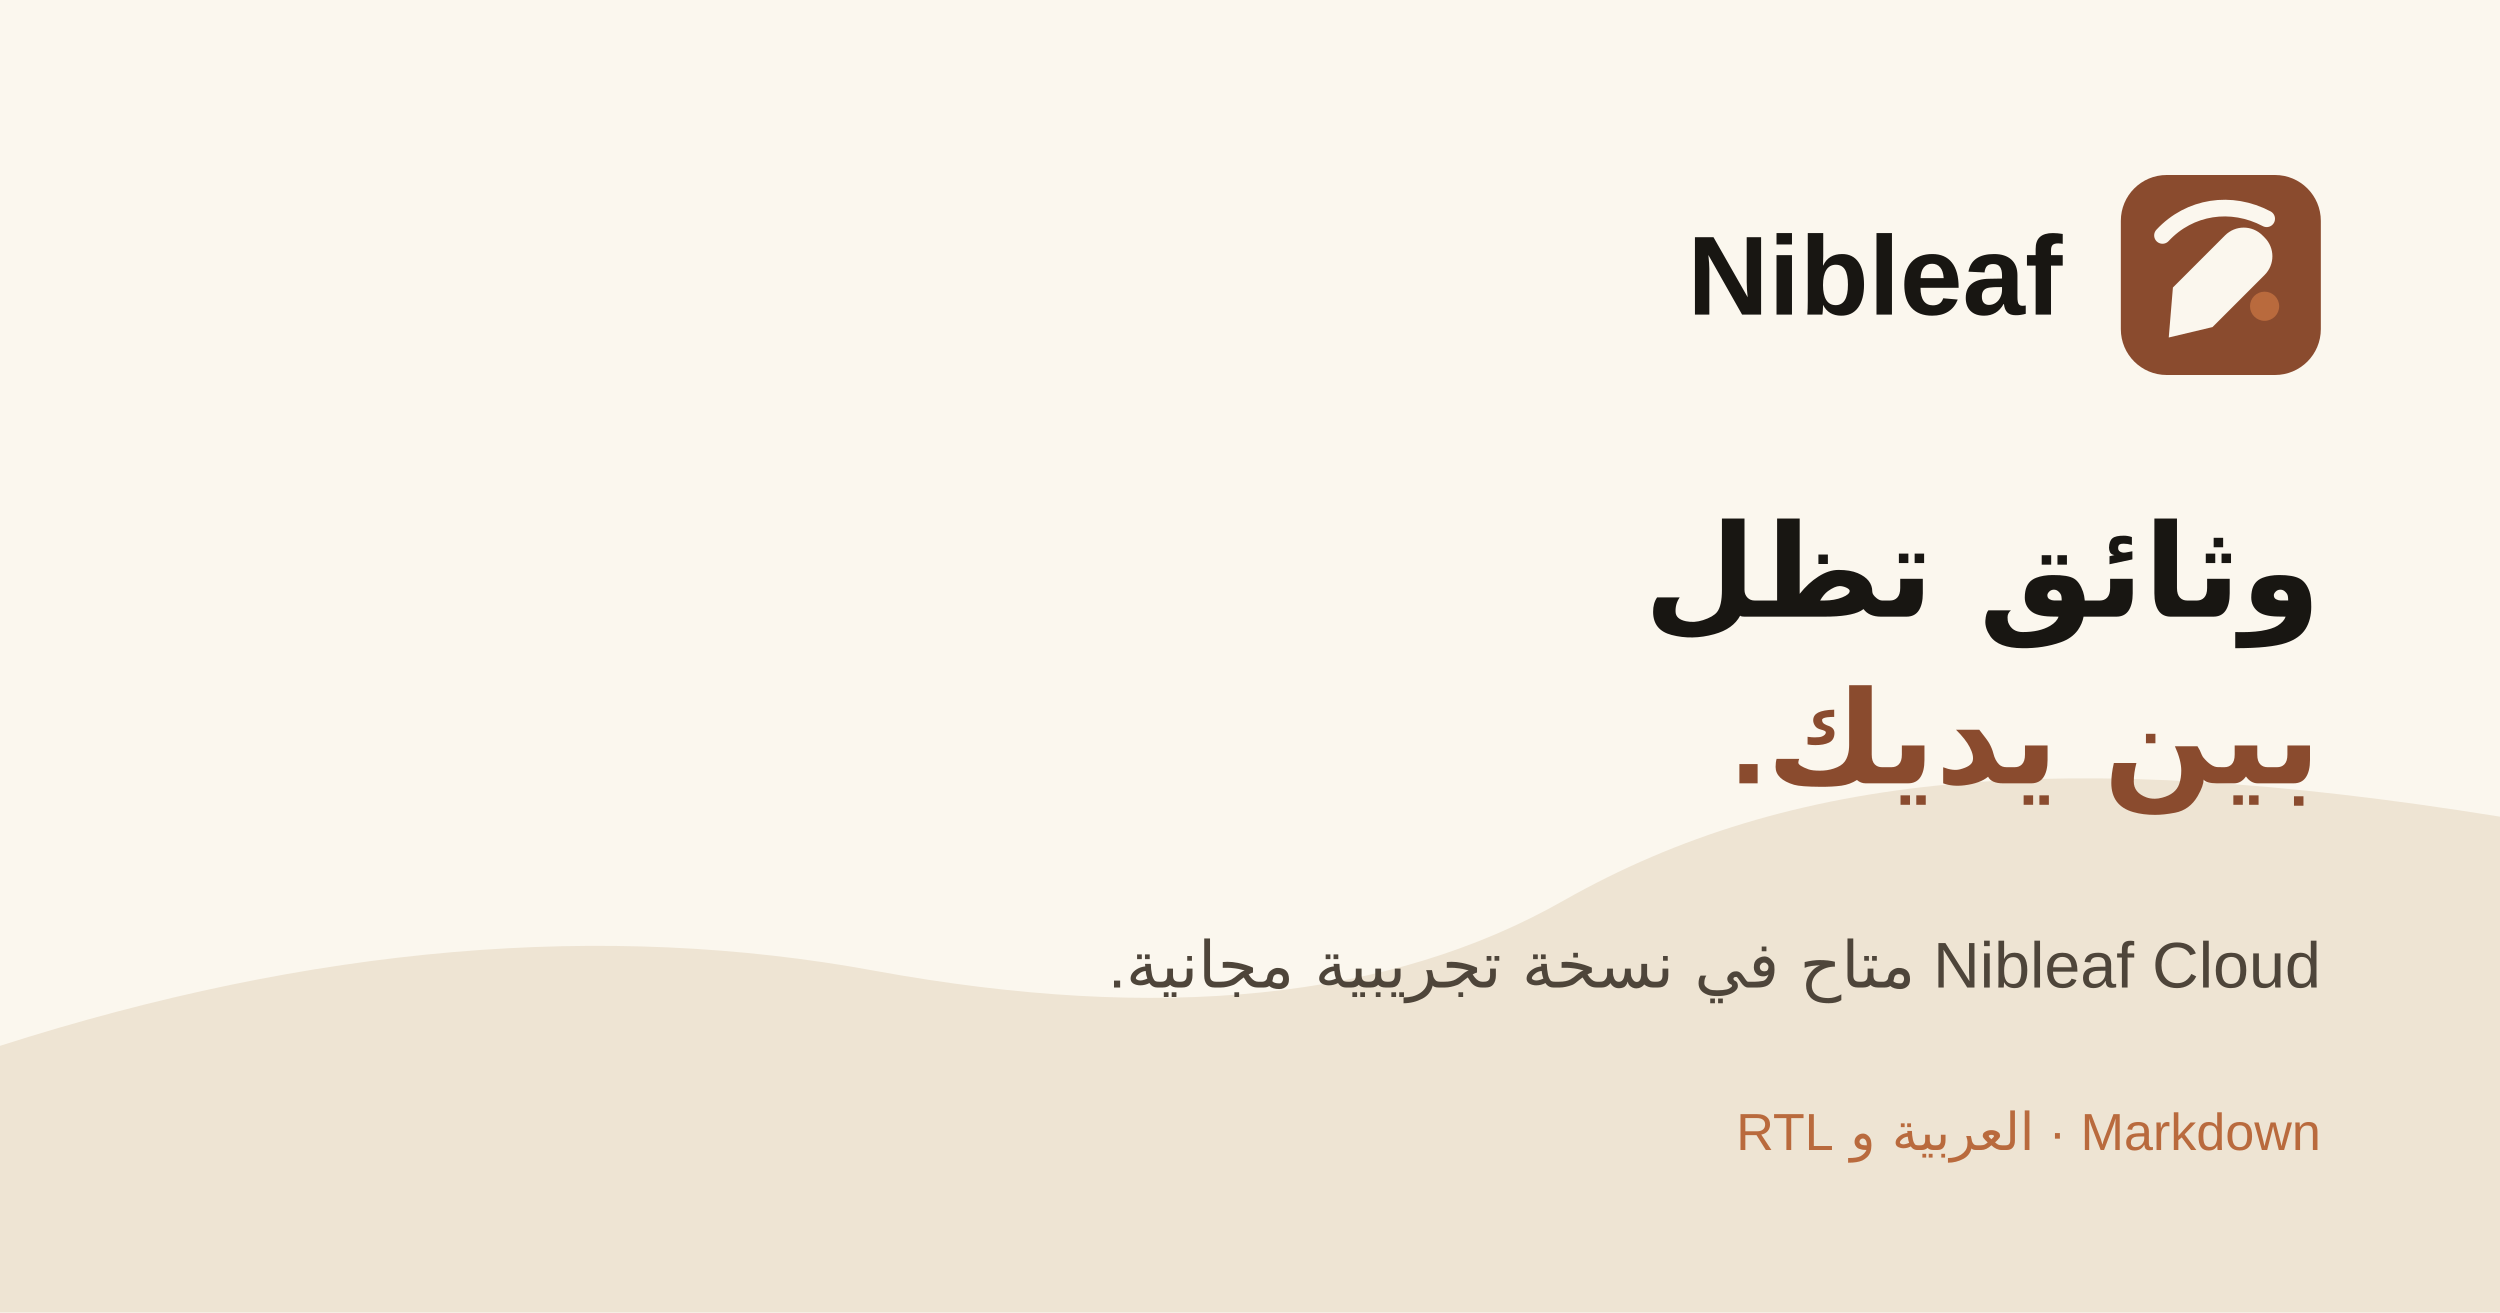
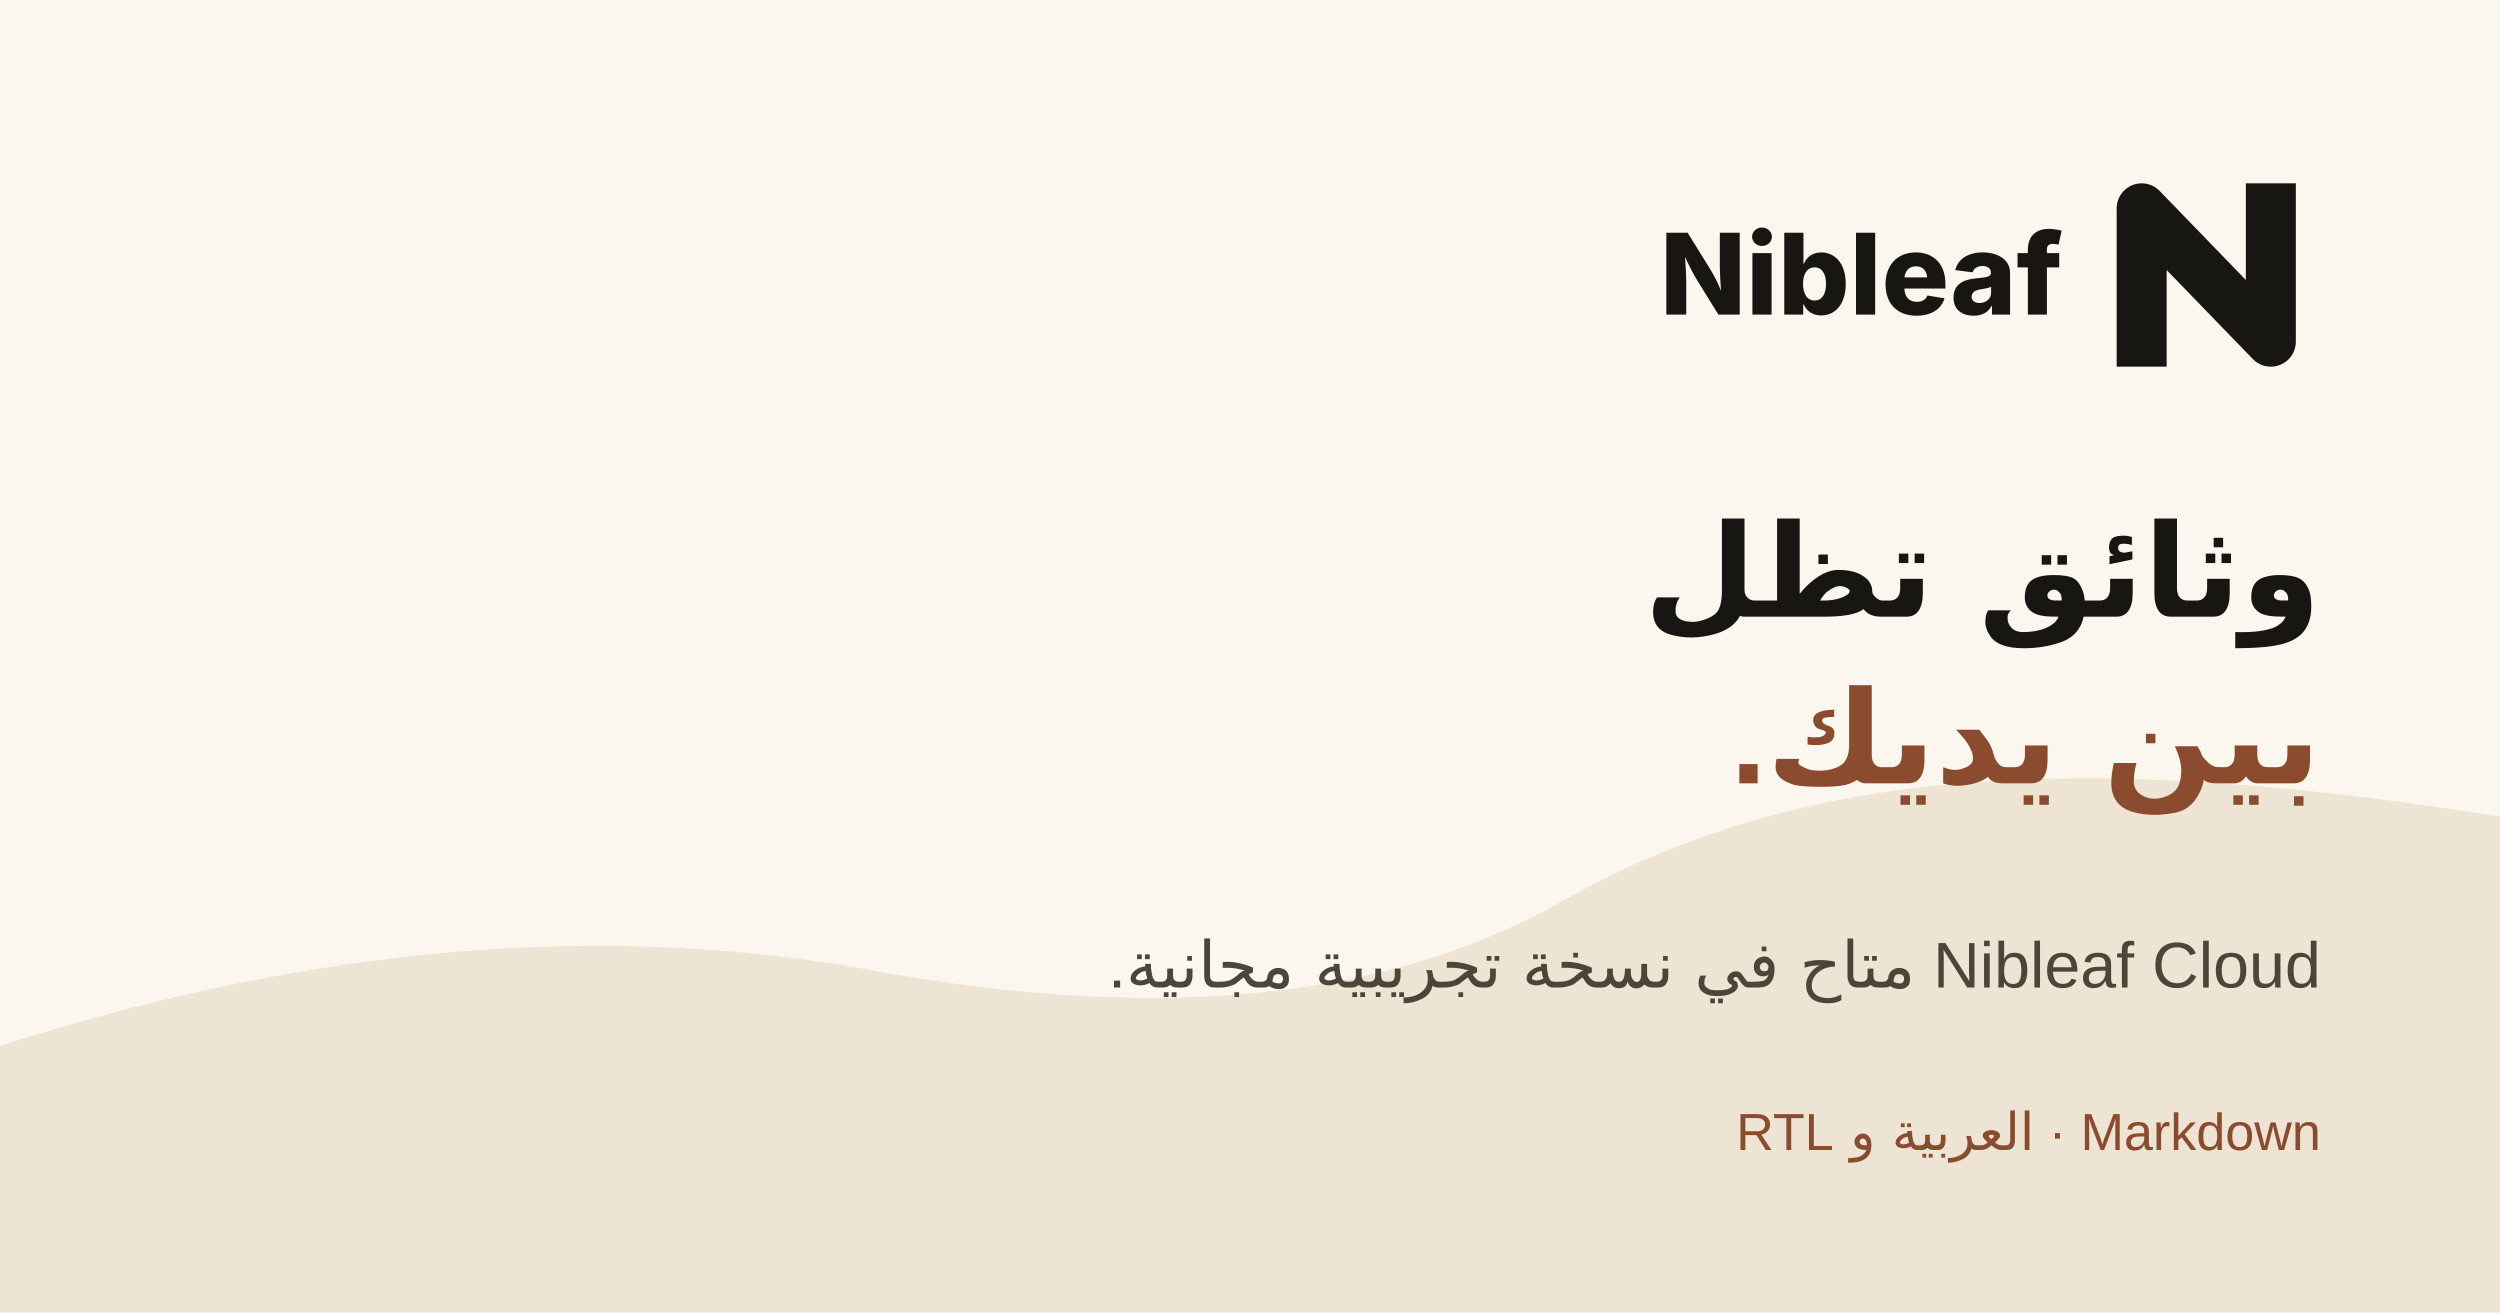
<svg xmlns="http://www.w3.org/2000/svg" viewBox="0 0 1200 630" role="img" aria-label="Nibleaf لنشر وثائق المنتج">
  <rect width="1200" height="630" fill="#FBF7EE" />
  <path d="M0 502c150-48 290-60 420-36 137 25 247 14 331-34 108-61 238-74 449-40v238H0Z" fill="#EEE4D3" />
-   <rect x="1018" y="84" width="96" height="96" rx="22" fill="#8A4B2E" />
-   <path d="M1043 138 1068 113c5-5 13-5 18 0l1 1c5 5 5 13 0 18l-25 25-21 5 2-24Z" fill="#FBF7EE" />
-   <path d="M1038 113c13-14 33-17 50-8" fill="none" stroke="#FBF7EE" stroke-linecap="round" stroke-width="8" />
-   <circle cx="1087" cy="147" r="7" fill="#B96A3D" />
-   <text x="990" y="151" direction="rtl" fill="#181612" font-family="Tahoma, Arial, system-ui, sans-serif" font-size="54" font-weight="800" text-anchor="start">Nibleaf</text>
+   <path d="M1028 164V100L1090 164V100" fill="none" stroke="#181612" stroke-linecap="square" stroke-linejoin="round" stroke-width="24" />
+   <text x="990" y="151" fill="#181612" font-family="Geist Variable, Inter, system-ui, sans-serif" font-size="54" font-weight="760" text-anchor="end">Nibleaf</text>
  <text x="1114" y="296" direction="rtl" fill="#181612" font-family="Tahoma, Arial, system-ui, sans-serif" font-size="62" font-weight="800" text-anchor="start">وثائق تظل</text>
  <text x="1114" y="376" direction="rtl" fill="#8A4B2E" font-family="Tahoma, Arial, system-ui, sans-serif" font-size="62" font-weight="800" text-anchor="start">بين يديك.</text>
  <text x="1114" y="474" direction="rtl" fill="#4E453A" font-family="Tahoma, Arial, system-ui, sans-serif" font-size="31" text-anchor="start">Nibleaf Cloud متاح في نسخة تجريبية مجانية.</text>
-   <text x="1114" y="552" direction="rtl" fill="#B96A3D" font-family="Tahoma, Arial, system-ui, sans-serif" font-size="25" text-anchor="start">Markdown · العربية و RTL</text>
+   <text x="1114" y="552" direction="rtl" fill="#8A4B2E" font-family="Tahoma, Arial, system-ui, sans-serif" font-size="25" text-anchor="start">Markdown · العربية و RTL</text>
</svg>
